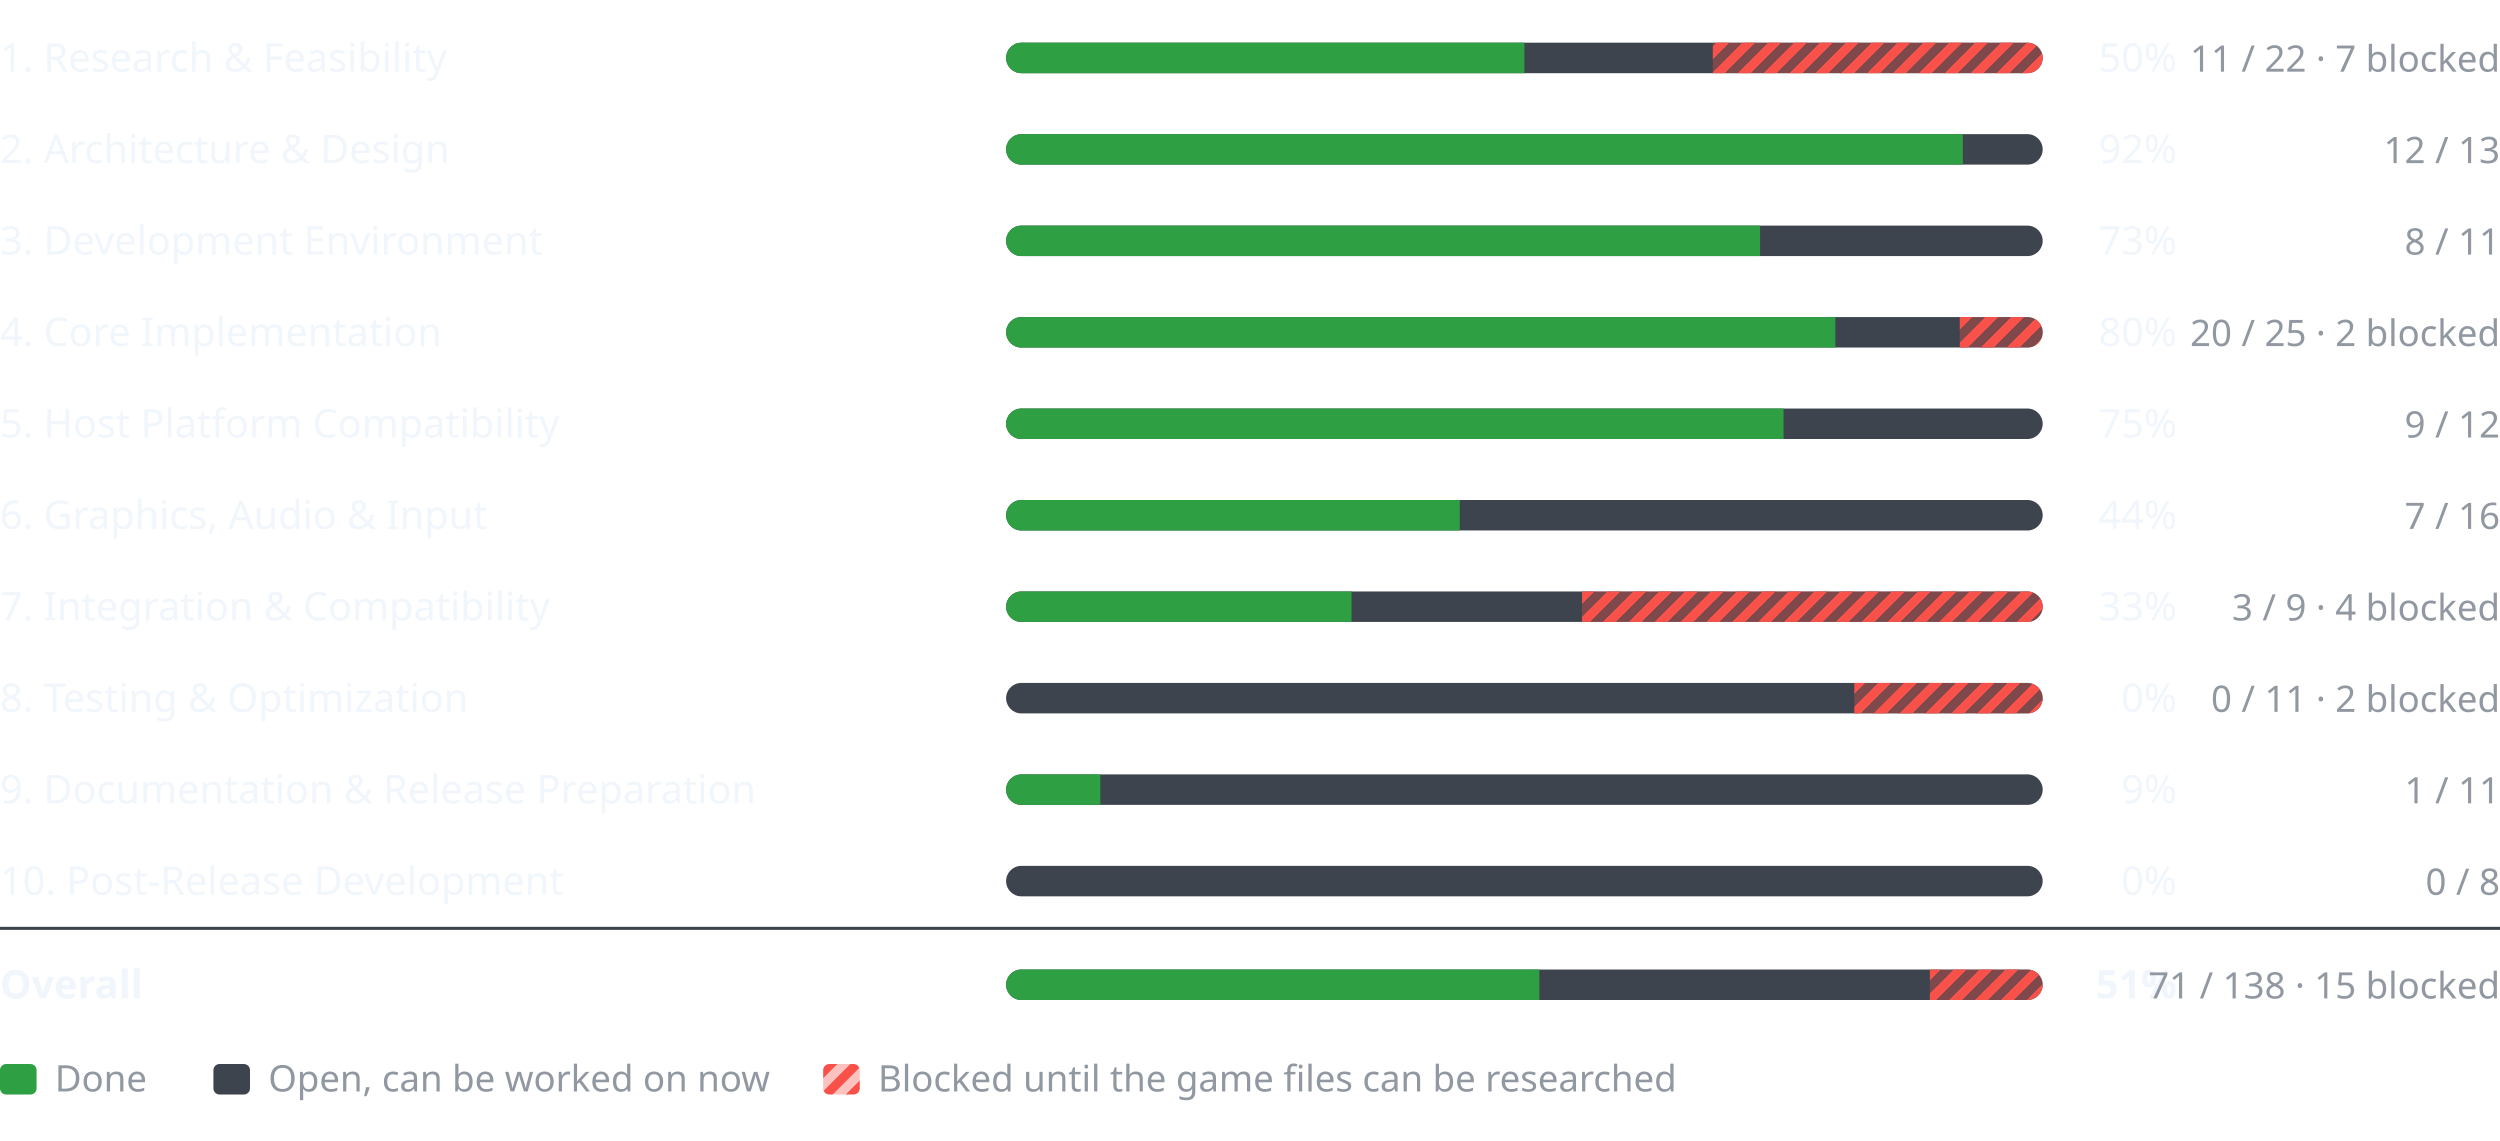
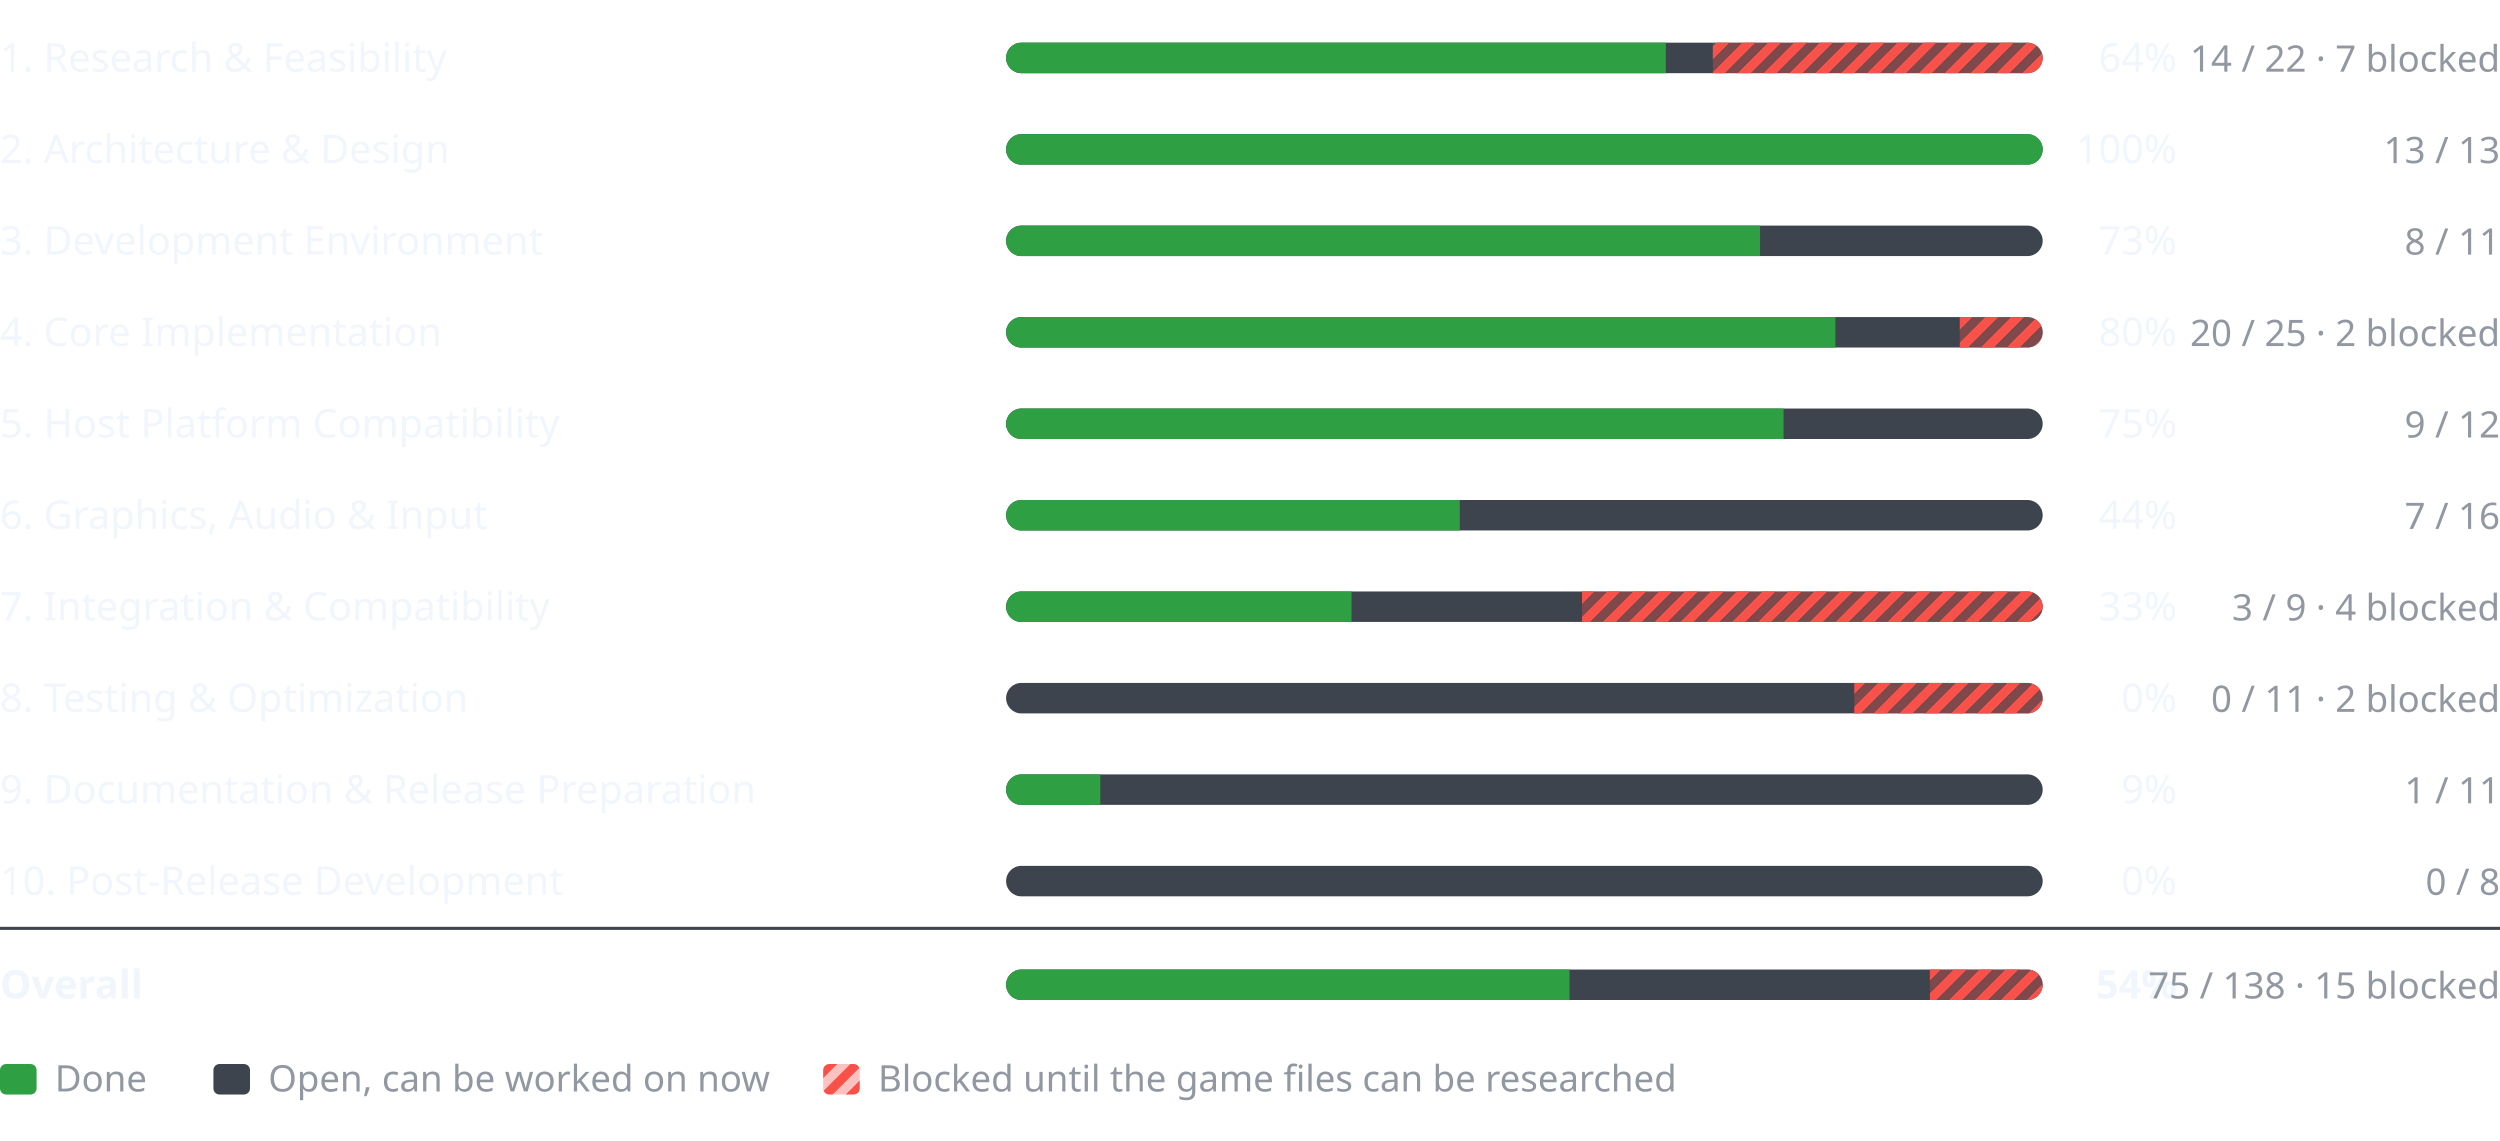
- <svg xmlns="http://www.w3.org/2000/svg" width="820" height="374" viewBox="0 0 820 374" role="img" aria-label="Roadmap: 71 of 138 tasks done, 15 blocked on game files">
+ <svg xmlns="http://www.w3.org/2000/svg" width="820" height="374" viewBox="0 0 820 374" role="img" aria-label="Roadmap: 75 of 138 tasks done, 15 blocked on game files">
  <style>
  text { font-family: -apple-system, BlinkMacSystemFont, "Segoe UI", "Noto Sans", Helvetica, Arial, sans-serif; font-size: 13px; fill: #f0f6fc; }
  .sub { fill: #9198a1; font-size: 12px; }
  .num { font-variant-numeric: tabular-nums; }
  .strong { font-weight: 600; }
  .group { font-size: 12px; font-weight: 600; fill: #9198a1; letter-spacing: 0.06em; }
  .track { fill: #3d444d; }
  .done { fill: #2ea043; }
  .rule { stroke: #3d444d; }
</style>
  <defs>
    <pattern id="blocked" width="6" height="6" patternUnits="userSpaceOnUse" patternTransform="rotate(45)">
      <rect width="6" height="6" fill="#f85149" opacity="0.35" />
      <rect width="3" height="6" fill="#f85149" />
    </pattern>
  </defs>
  <text class="" x="0" y="23.5">1. Research &amp; Feasibility</text>
  <clipPath id="bar14">
    <rect x="330" y="14.0" width="340" height="10" rx="5.0" />
  </clipPath>
  <g clip-path="url(#bar14)">
    <rect class="track" x="330" y="14.0" width="340" height="10" />
-     <rect class="done" x="330" y="14.0" width="170.0" height="10" />
+     <rect class="done" x="330" y="14.0" width="216.4" height="10" />
    <rect fill="url(#blocked)" x="561.8" y="14.0" width="108.2" height="10" />
  </g>
-   <text class="num" x="714" y="23.5" text-anchor="end">50%</text>
-   <text class="num sub" x="820" y="23.5" text-anchor="end">11 / 22 · 7 blocked</text>
+   <text class="num" x="714" y="23.5" text-anchor="end">64%</text>
+   <text class="num sub" x="820" y="23.5" text-anchor="end">14 / 22 · 7 blocked</text>
  <text class="" x="0" y="53.5">2. Architecture &amp; Design</text>
  <clipPath id="bar44">
    <rect x="330" y="44.0" width="340" height="10" rx="5.0" />
  </clipPath>
  <g clip-path="url(#bar44)">
    <rect class="track" x="330" y="44.0" width="340" height="10" />
-     <rect class="done" x="330" y="44.0" width="313.8" height="10" />
+     <rect class="done" x="330" y="44.0" width="340.0" height="10" />
  </g>
-   <text class="num" x="714" y="53.5" text-anchor="end">92%</text>
-   <text class="num sub" x="820" y="53.5" text-anchor="end">12 / 13</text>
+   <text class="num" x="714" y="53.5" text-anchor="end">100%</text>
+   <text class="num sub" x="820" y="53.5" text-anchor="end">13 / 13</text>
  <text class="" x="0" y="83.5">3. Development Environment</text>
  <clipPath id="bar74">
    <rect x="330" y="74.0" width="340" height="10" rx="5.0" />
  </clipPath>
  <g clip-path="url(#bar74)">
    <rect class="track" x="330" y="74.0" width="340" height="10" />
    <rect class="done" x="330" y="74.0" width="247.3" height="10" />
  </g>
  <text class="num" x="714" y="83.5" text-anchor="end">73%</text>
  <text class="num sub" x="820" y="83.5" text-anchor="end">8 / 11</text>
  <text class="" x="0" y="113.5">4. Core Implementation</text>
  <clipPath id="bar104">
    <rect x="330" y="104.0" width="340" height="10" rx="5.0" />
  </clipPath>
  <g clip-path="url(#bar104)">
    <rect class="track" x="330" y="104.0" width="340" height="10" />
    <rect class="done" x="330" y="104.0" width="272.0" height="10" />
    <rect fill="url(#blocked)" x="642.8" y="104.0" width="27.2" height="10" />
  </g>
  <text class="num" x="714" y="113.5" text-anchor="end">80%</text>
  <text class="num sub" x="820" y="113.5" text-anchor="end">20 / 25 · 2 blocked</text>
  <text class="" x="0" y="143.5">5. Host Platform Compatibility</text>
  <clipPath id="bar134">
    <rect x="330" y="134.0" width="340" height="10" rx="5.0" />
  </clipPath>
  <g clip-path="url(#bar134)">
    <rect class="track" x="330" y="134.0" width="340" height="10" />
    <rect class="done" x="330" y="134.0" width="255.0" height="10" />
  </g>
  <text class="num" x="714" y="143.5" text-anchor="end">75%</text>
  <text class="num sub" x="820" y="143.5" text-anchor="end">9 / 12</text>
  <text class="" x="0" y="173.5">6. Graphics, Audio &amp; Input</text>
  <clipPath id="bar164">
    <rect x="330" y="164.0" width="340" height="10" rx="5.0" />
  </clipPath>
  <g clip-path="url(#bar164)">
    <rect class="track" x="330" y="164.0" width="340" height="10" />
    <rect class="done" x="330" y="164.0" width="148.8" height="10" />
  </g>
  <text class="num" x="714" y="173.5" text-anchor="end">44%</text>
  <text class="num sub" x="820" y="173.5" text-anchor="end">7 / 16</text>
  <text class="" x="0" y="203.5">7. Integration &amp; Compatibility</text>
  <clipPath id="bar194">
    <rect x="330" y="194.0" width="340" height="10" rx="5.0" />
  </clipPath>
  <g clip-path="url(#bar194)">
    <rect class="track" x="330" y="194.0" width="340" height="10" />
    <rect class="done" x="330" y="194.0" width="113.3" height="10" />
    <rect fill="url(#blocked)" x="518.9" y="194.0" width="151.1" height="10" />
  </g>
  <text class="num" x="714" y="203.5" text-anchor="end">33%</text>
  <text class="num sub" x="820" y="203.5" text-anchor="end">3 / 9 · 4 blocked</text>
  <text class="" x="0" y="233.5">8. Testing &amp; Optimization</text>
  <clipPath id="bar224">
    <rect x="330" y="224.0" width="340" height="10" rx="5.0" />
  </clipPath>
  <g clip-path="url(#bar224)">
    <rect class="track" x="330" y="224.0" width="340" height="10" />
    <rect fill="url(#blocked)" x="608.2" y="224.0" width="61.8" height="10" />
  </g>
  <text class="num" x="714" y="233.5" text-anchor="end">0%</text>
  <text class="num sub" x="820" y="233.5" text-anchor="end">0 / 11 · 2 blocked</text>
  <text class="" x="0" y="263.5">9. Documentation &amp; Release Preparation</text>
  <clipPath id="bar254">
    <rect x="330" y="254.0" width="340" height="10" rx="5.0" />
  </clipPath>
  <g clip-path="url(#bar254)">
    <rect class="track" x="330" y="254.0" width="340" height="10" />
    <rect class="done" x="330" y="254.0" width="30.9" height="10" />
  </g>
  <text class="num" x="714" y="263.5" text-anchor="end">9%</text>
  <text class="num sub" x="820" y="263.5" text-anchor="end">1 / 11</text>
  <text class="" x="0" y="293.5">10. Post-Release Development</text>
  <clipPath id="bar284">
    <rect x="330" y="284.0" width="340" height="10" rx="5.0" />
  </clipPath>
  <g clip-path="url(#bar284)">
    <rect class="track" x="330" y="284.0" width="340" height="10" />
  </g>
  <text class="num" x="714" y="293.5" text-anchor="end">0%</text>
  <text class="num sub" x="820" y="293.5" text-anchor="end">0 / 8</text>
  <line class="rule" x1="0" x2="820" y1="304.5" y2="304.5" />
  <text class="strong" x="0" y="327.5">Overall</text>
  <clipPath id="bar318">
    <rect x="330" y="318.0" width="340" height="10" rx="5.0" />
  </clipPath>
  <g clip-path="url(#bar318)">
    <rect class="track" x="330" y="318.0" width="340" height="10" />
-     <rect class="done" x="330" y="318.0" width="174.9" height="10" />
+     <rect class="done" x="330" y="318.0" width="184.8" height="10" />
    <rect fill="url(#blocked)" x="633.0" y="318.0" width="37.0" height="10" />
  </g>
-   <text class="num strong" x="714" y="327.5" text-anchor="end">51%</text>
-   <text class="num sub" x="820" y="327.5" text-anchor="end">71 / 138 · 15 blocked</text>
+   <text class="num strong" x="714" y="327.5" text-anchor="end">54%</text>
+   <text class="num sub" x="820" y="327.5" text-anchor="end">75 / 138 · 15 blocked</text>
  <rect class="done" x="0" y="349.0" width="12" height="10" rx="2" />
  <text class="sub" x="18" y="358.0">Done</text>
  <rect class="track" x="70" y="349.0" width="12" height="10" rx="2" />
  <text class="sub" x="88" y="358.0">Open, can be worked on now</text>
  <rect fill="url(#blocked)" x="270" y="349.0" width="12" height="10" rx="2" />
  <text class="sub" x="288" y="358.0">Blocked until the game files can be researched</text>
</svg>
